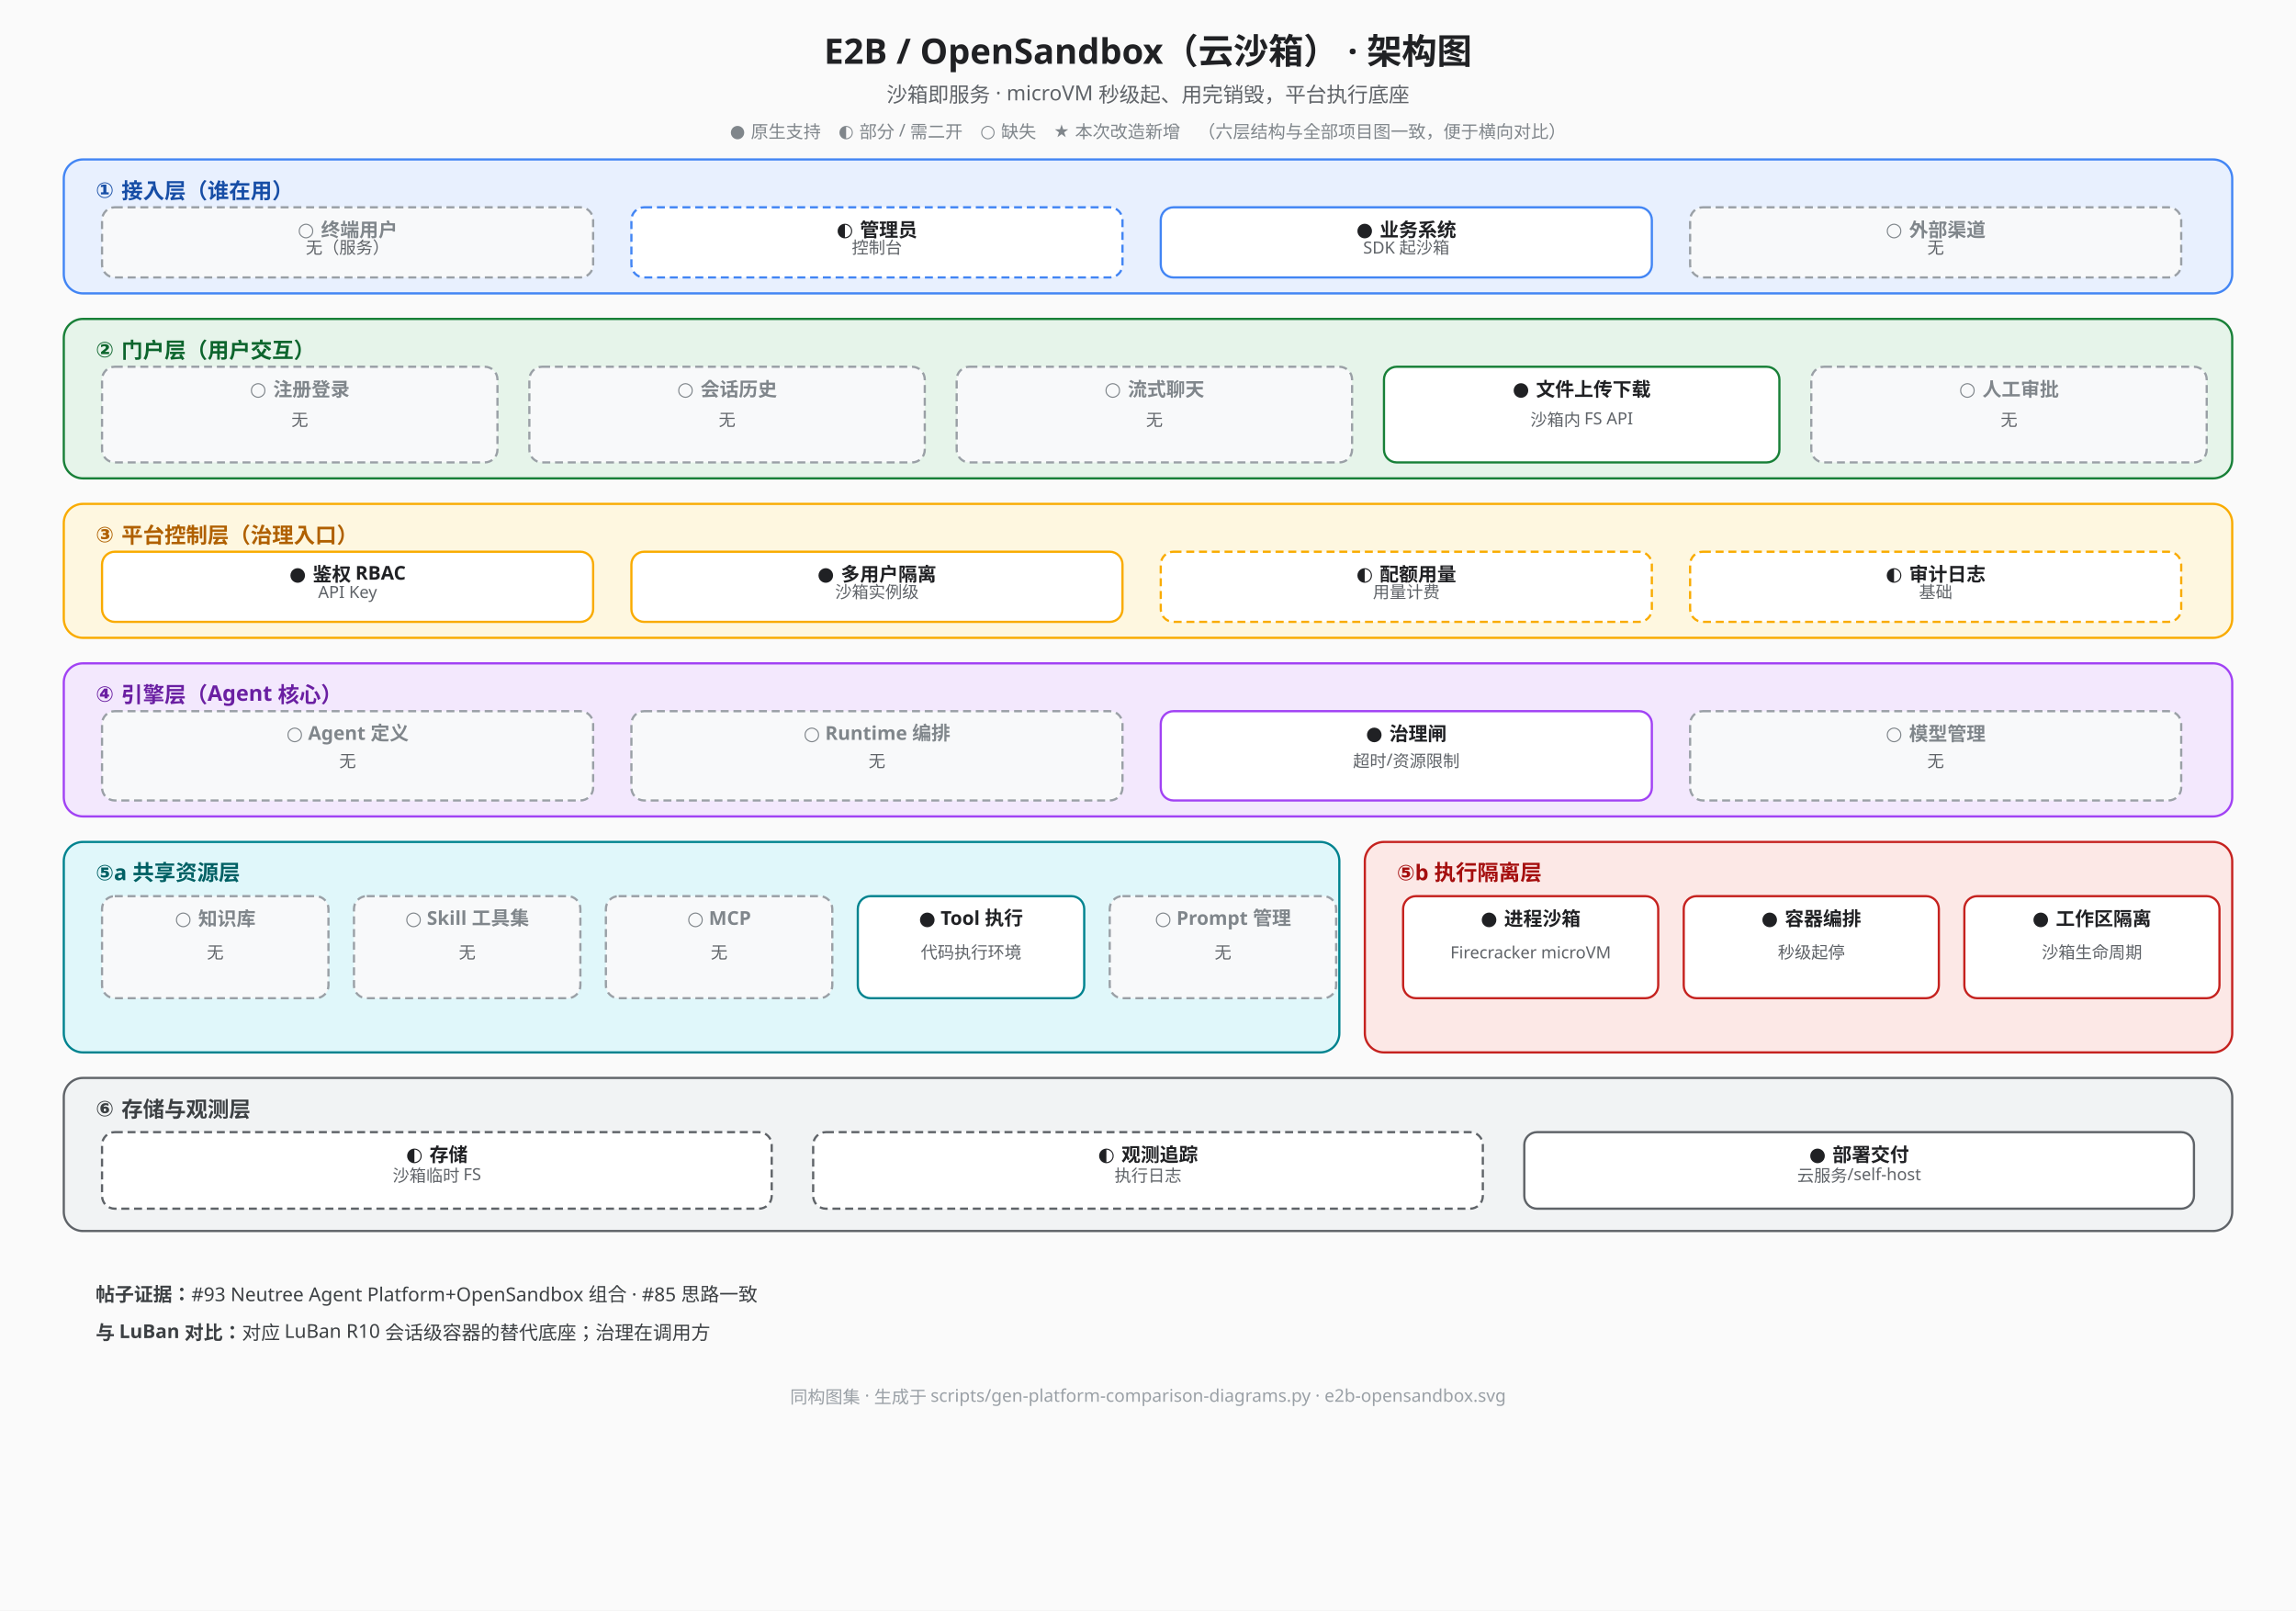
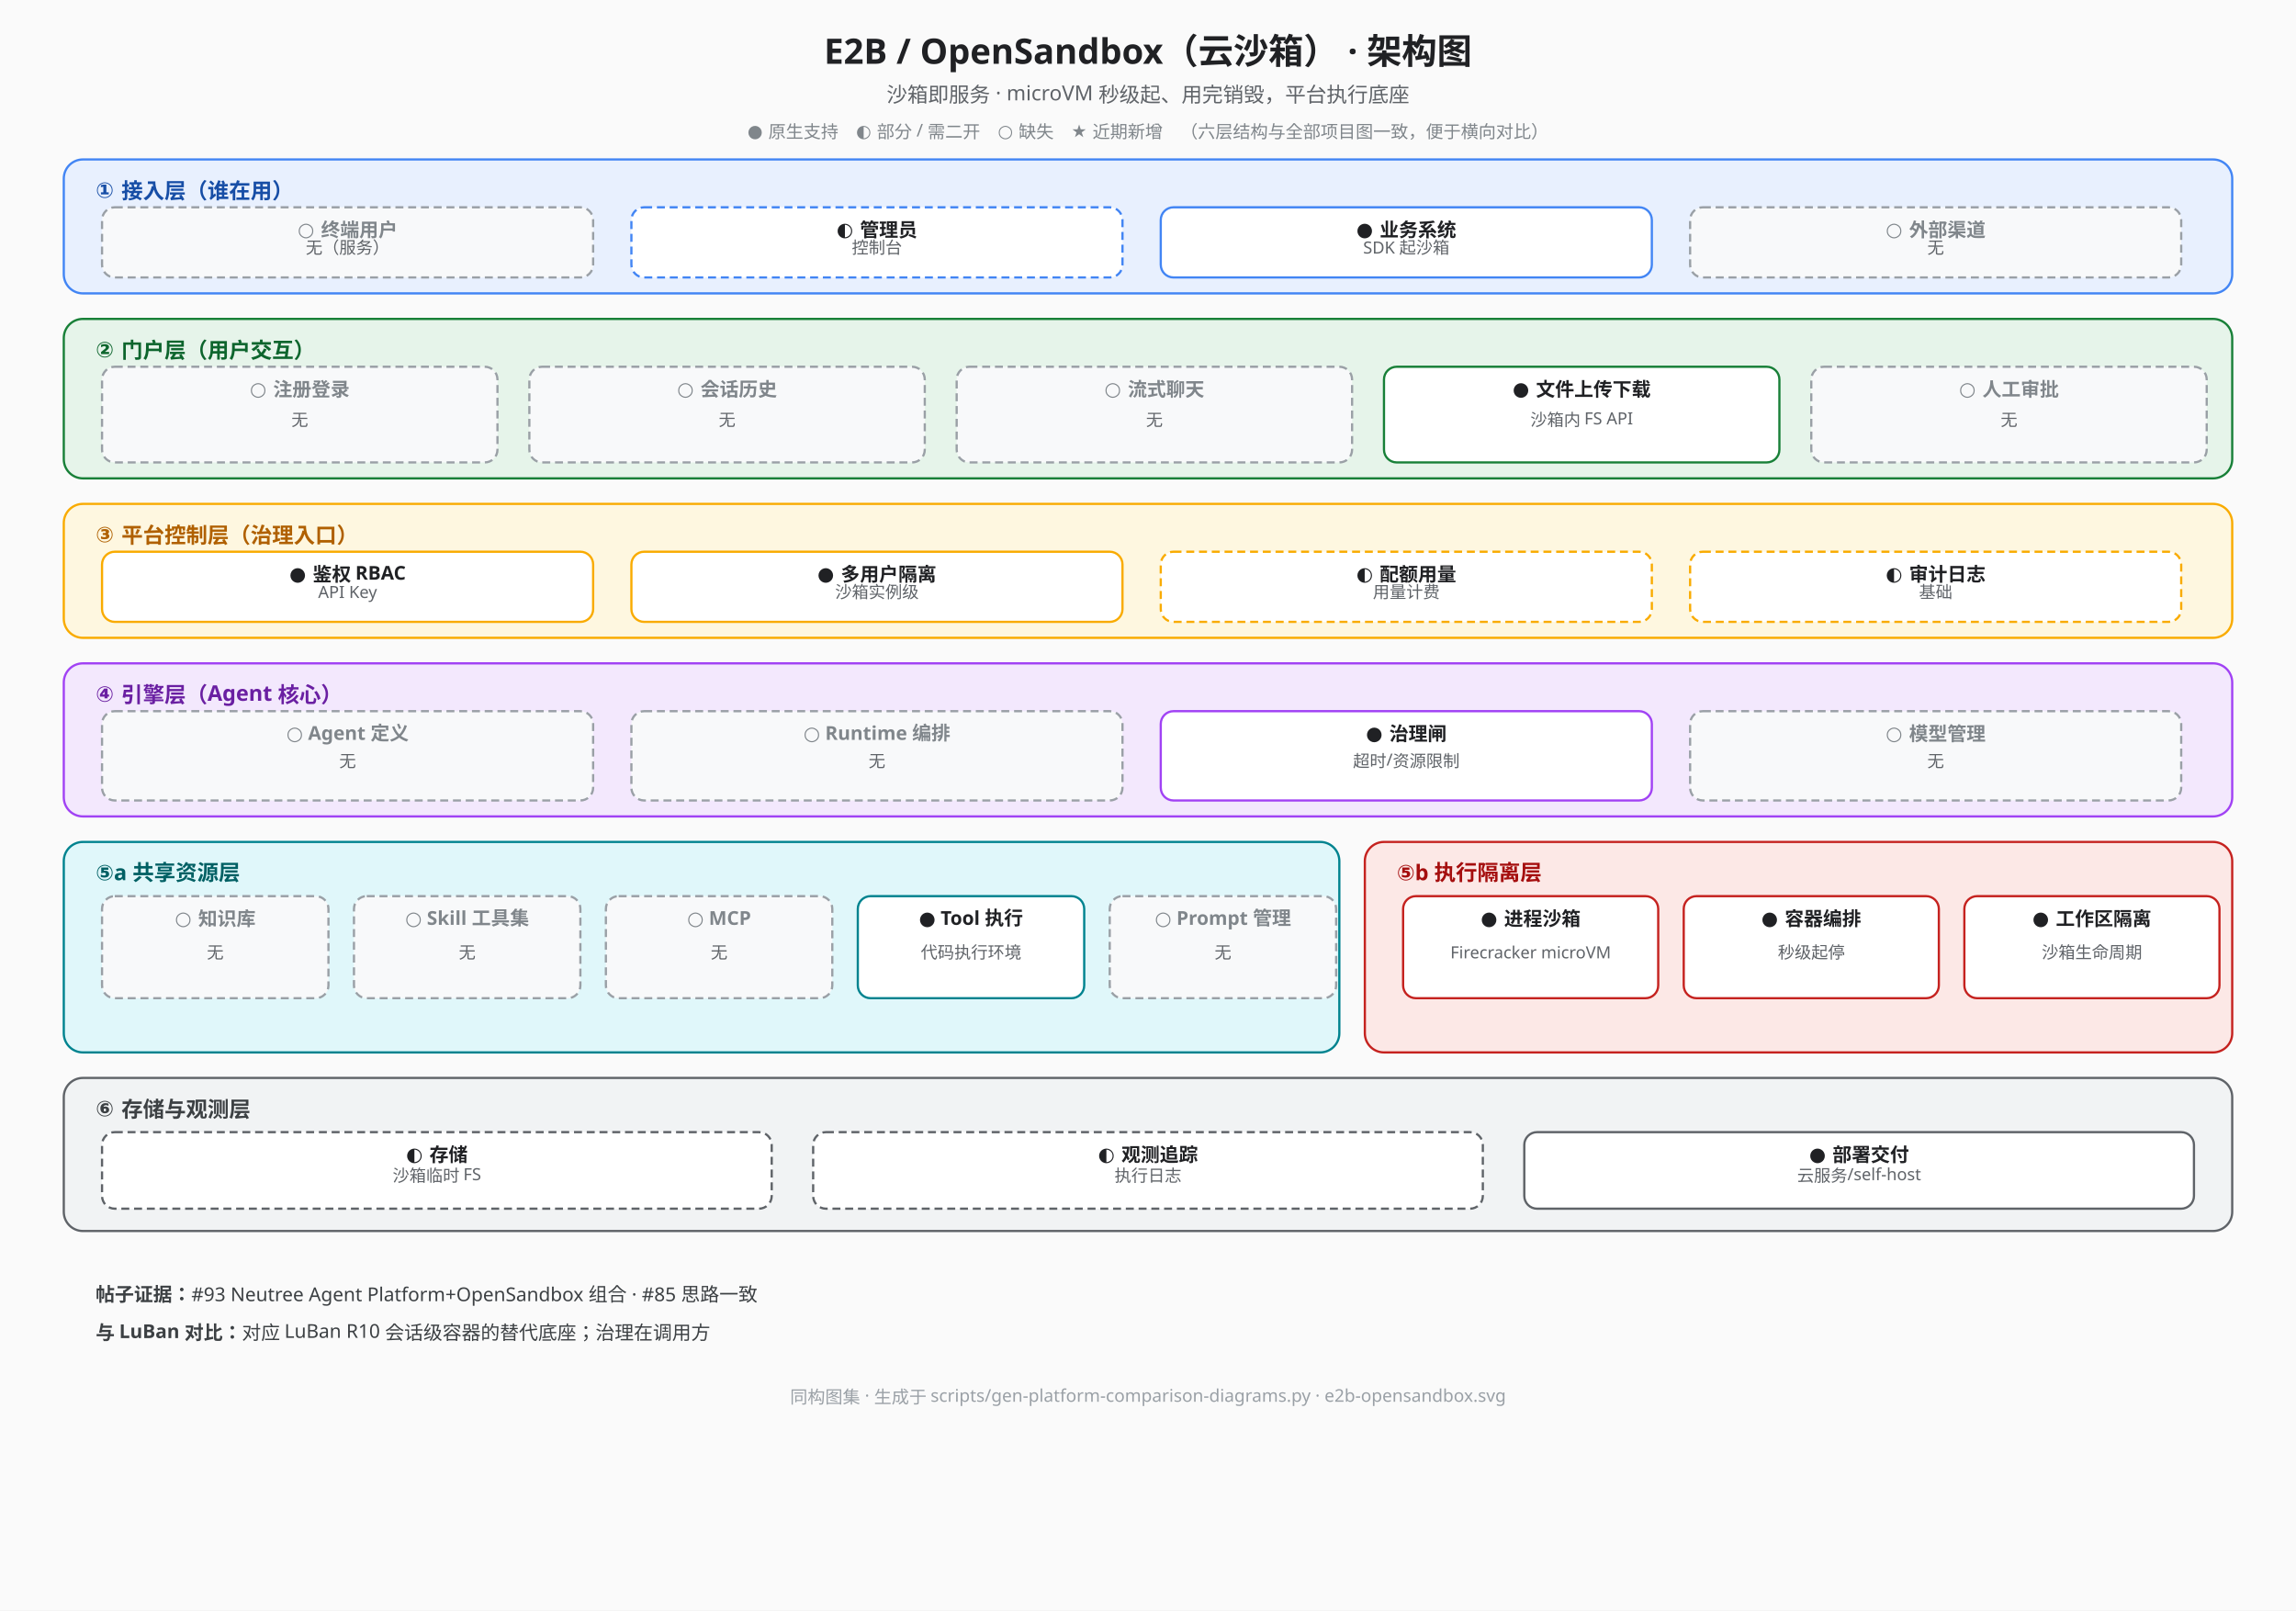
<svg xmlns="http://www.w3.org/2000/svg" width="1440" height="1010" viewBox="0 0 1440 1010" font-family="'PingFang SC','Microsoft YaHei',sans-serif">
  <rect width="1440" height="1010" fill="#FAFAFA" />
  <text x="720.0" y="40" text-anchor="middle" font-size="22" font-weight="700" fill="#202124">E2B / OpenSandbox（云沙箱） · 架构图</text>
  <text x="720.0" y="64" text-anchor="middle" font-size="13" fill="#5F6368">沙箱即服务 · microVM 秒级起、用完销毁，平台执行底座</text>
-   <text x="720.0" y="86" text-anchor="middle" font-size="11" fill="#80868B">● 原生支持　◐ 部分 / 需二开　○ 缺失　★ 本次改造新增　（六层结构与全部项目图一致，便于横向对比）</text>
+   <text x="720.0" y="86" text-anchor="middle" font-size="11" fill="#80868B">● 原生支持　◐ 部分 / 需二开　○ 缺失　★ 近期新增　（六层结构与全部项目图一致，便于横向对比）</text>
  <rect x="40" y="100" width="1360" height="84" rx="12" fill="#E8F0FE" stroke="#4285F4" stroke-width="1.4" />
  <text x="60" y="124" font-size="13.5" font-weight="700" fill="#174EA6">① 接入层（谁在用）</text>
  <rect x="64" y="130" width="308" height="44" rx="8" fill="#F8F9FA" stroke="#9AA0A6" stroke-dasharray="5 3" stroke-width="1.4" />
  <text x="218.0" y="148" text-anchor="middle" font-size="12" font-weight="600" fill="#80868B">○ 终端用户</text>
  <text x="218.0" y="159.0" text-anchor="middle" font-size="10.5" fill="#5F6368">无（服务）</text>
  <rect x="396" y="130" width="308" height="44" rx="8" fill="#FFFFFF" stroke="#4285F4" stroke-dasharray="5 3" stroke-width="1.4" />
  <text x="550.0" y="148" text-anchor="middle" font-size="12" font-weight="600" fill="#202124">◐ 管理员</text>
  <text x="550.0" y="159.0" text-anchor="middle" font-size="10.5" fill="#5F6368">控制台</text>
  <rect x="728" y="130" width="308" height="44" rx="8" fill="#FFFFFF" stroke="#4285F4" stroke-width="1.4" />
  <text x="882.0" y="148" text-anchor="middle" font-size="12" font-weight="600" fill="#202124">● 业务系统</text>
  <text x="882.0" y="159.0" text-anchor="middle" font-size="10.5" fill="#5F6368">SDK 起沙箱</text>
  <rect x="1060" y="130" width="308" height="44" rx="8" fill="#F8F9FA" stroke="#9AA0A6" stroke-dasharray="5 3" stroke-width="1.4" />
  <text x="1214.0" y="148" text-anchor="middle" font-size="12" font-weight="600" fill="#80868B">○ 外部渠道</text>
  <text x="1214.0" y="159.0" text-anchor="middle" font-size="10.5" fill="#5F6368">无</text>
  <rect x="40" y="200" width="1360" height="100" rx="12" fill="#E6F4EA" stroke="#188038" stroke-width="1.4" />
  <text x="60" y="224" font-size="13.5" font-weight="700" fill="#0D652D">② 门户层（用户交互）</text>
  <rect x="64" y="230" width="248" height="60" rx="8" fill="#F8F9FA" stroke="#9AA0A6" stroke-dasharray="5 3" stroke-width="1.4" />
  <text x="188.0" y="248" text-anchor="middle" font-size="12" font-weight="600" fill="#80868B">○ 注册登录</text>
  <text x="188.0" y="267.0" text-anchor="middle" font-size="10.5" fill="#5F6368">无</text>
  <rect x="332" y="230" width="248" height="60" rx="8" fill="#F8F9FA" stroke="#9AA0A6" stroke-dasharray="5 3" stroke-width="1.4" />
  <text x="456.0" y="248" text-anchor="middle" font-size="12" font-weight="600" fill="#80868B">○ 会话历史</text>
  <text x="456.0" y="267.0" text-anchor="middle" font-size="10.5" fill="#5F6368">无</text>
  <rect x="600" y="230" width="248" height="60" rx="8" fill="#F8F9FA" stroke="#9AA0A6" stroke-dasharray="5 3" stroke-width="1.4" />
  <text x="724.0" y="248" text-anchor="middle" font-size="12" font-weight="600" fill="#80868B">○ 流式聊天</text>
  <text x="724.0" y="267.0" text-anchor="middle" font-size="10.5" fill="#5F6368">无</text>
  <rect x="868" y="230" width="248" height="60" rx="8" fill="#FFFFFF" stroke="#188038" stroke-width="1.4" />
  <text x="992.0" y="248" text-anchor="middle" font-size="12" font-weight="600" fill="#202124">● 文件上传下载</text>
  <text x="992.0" y="267.0" text-anchor="middle" font-size="10.5" fill="#5F6368">沙箱内 FS API</text>
  <rect x="1136" y="230" width="248" height="60" rx="8" fill="#F8F9FA" stroke="#9AA0A6" stroke-dasharray="5 3" stroke-width="1.4" />
  <text x="1260.0" y="248" text-anchor="middle" font-size="12" font-weight="600" fill="#80868B">○ 人工审批</text>
  <text x="1260.0" y="267.0" text-anchor="middle" font-size="10.5" fill="#5F6368">无</text>
  <rect x="40" y="316" width="1360" height="84" rx="12" fill="#FEF7E0" stroke="#F9AB00" stroke-width="1.4" />
  <text x="60" y="340" font-size="13.5" font-weight="700" fill="#B06000">③ 平台控制层（治理入口）</text>
  <rect x="64" y="346" width="308" height="44" rx="8" fill="#FFFFFF" stroke="#F9AB00" stroke-width="1.4" />
  <text x="218.0" y="364" text-anchor="middle" font-size="12" font-weight="600" fill="#202124">● 鉴权 RBAC</text>
  <text x="218.0" y="375.0" text-anchor="middle" font-size="10.5" fill="#5F6368">API Key</text>
  <rect x="396" y="346" width="308" height="44" rx="8" fill="#FFFFFF" stroke="#F9AB00" stroke-width="1.4" />
  <text x="550.0" y="364" text-anchor="middle" font-size="12" font-weight="600" fill="#202124">● 多用户隔离</text>
  <text x="550.0" y="375.0" text-anchor="middle" font-size="10.5" fill="#5F6368">沙箱实例级</text>
  <rect x="728" y="346" width="308" height="44" rx="8" fill="#FFFFFF" stroke="#F9AB00" stroke-dasharray="5 3" stroke-width="1.4" />
  <text x="882.0" y="364" text-anchor="middle" font-size="12" font-weight="600" fill="#202124">◐ 配额用量</text>
  <text x="882.0" y="375.0" text-anchor="middle" font-size="10.5" fill="#5F6368">用量计费</text>
  <rect x="1060" y="346" width="308" height="44" rx="8" fill="#FFFFFF" stroke="#F9AB00" stroke-dasharray="5 3" stroke-width="1.4" />
  <text x="1214.0" y="364" text-anchor="middle" font-size="12" font-weight="600" fill="#202124">◐ 审计日志</text>
  <text x="1214.0" y="375.0" text-anchor="middle" font-size="10.5" fill="#5F6368">基础</text>
  <rect x="40" y="416" width="1360" height="96" rx="12" fill="#F3E8FD" stroke="#A142F4" stroke-width="1.4" />
  <text x="60" y="440" font-size="13.5" font-weight="700" fill="#6A1FA2">④ 引擎层（Agent 核心）</text>
  <rect x="64" y="446" width="308" height="56" rx="8" fill="#F8F9FA" stroke="#9AA0A6" stroke-dasharray="5 3" stroke-width="1.4" />
  <text x="218.0" y="464" text-anchor="middle" font-size="12" font-weight="600" fill="#80868B">○ Agent 定义</text>
  <text x="218.0" y="481.0" text-anchor="middle" font-size="10.5" fill="#5F6368">无</text>
  <rect x="396" y="446" width="308" height="56" rx="8" fill="#F8F9FA" stroke="#9AA0A6" stroke-dasharray="5 3" stroke-width="1.4" />
  <text x="550.0" y="464" text-anchor="middle" font-size="12" font-weight="600" fill="#80868B">○ Runtime 编排</text>
  <text x="550.0" y="481.0" text-anchor="middle" font-size="10.5" fill="#5F6368">无</text>
  <rect x="728" y="446" width="308" height="56" rx="8" fill="#FFFFFF" stroke="#A142F4" stroke-width="1.4" />
  <text x="882.0" y="464" text-anchor="middle" font-size="12" font-weight="600" fill="#202124">● 治理闸</text>
  <text x="882.0" y="481.0" text-anchor="middle" font-size="10.5" fill="#5F6368">超时/资源限制</text>
  <rect x="1060" y="446" width="308" height="56" rx="8" fill="#F8F9FA" stroke="#9AA0A6" stroke-dasharray="5 3" stroke-width="1.4" />
  <text x="1214.0" y="464" text-anchor="middle" font-size="12" font-weight="600" fill="#80868B">○ 模型管理</text>
  <text x="1214.0" y="481.0" text-anchor="middle" font-size="10.5" fill="#5F6368">无</text>
  <rect x="40" y="528" width="800" height="132" rx="12" fill="#E0F7FA" stroke="#00838F" stroke-width="1.4" />
  <text x="60" y="552" font-size="13.5" font-weight="700" fill="#006064">⑤a 共享资源层</text>
  <rect x="64" y="562" width="142" height="64" rx="8" fill="#F8F9FA" stroke="#9AA0A6" stroke-dasharray="5 3" stroke-width="1.4" />
  <text x="135.0" y="580" text-anchor="middle" font-size="12" font-weight="600" fill="#80868B">○ 知识库</text>
  <text x="135.0" y="601.0" text-anchor="middle" font-size="10.5" fill="#5F6368">无</text>
  <rect x="222" y="562" width="142" height="64" rx="8" fill="#F8F9FA" stroke="#9AA0A6" stroke-dasharray="5 3" stroke-width="1.4" />
  <text x="293.0" y="580" text-anchor="middle" font-size="12" font-weight="600" fill="#80868B">○ Skill 工具集</text>
  <text x="293.0" y="601.0" text-anchor="middle" font-size="10.5" fill="#5F6368">无</text>
  <rect x="380" y="562" width="142" height="64" rx="8" fill="#F8F9FA" stroke="#9AA0A6" stroke-dasharray="5 3" stroke-width="1.4" />
  <text x="451.0" y="580" text-anchor="middle" font-size="12" font-weight="600" fill="#80868B">○ MCP</text>
  <text x="451.0" y="601.0" text-anchor="middle" font-size="10.5" fill="#5F6368">无</text>
  <rect x="538" y="562" width="142" height="64" rx="8" fill="#FFFFFF" stroke="#00838F" stroke-width="1.4" />
  <text x="609.0" y="580" text-anchor="middle" font-size="12" font-weight="600" fill="#202124">● Tool 执行</text>
  <text x="609.0" y="601.0" text-anchor="middle" font-size="10.5" fill="#5F6368">代码执行环境</text>
  <rect x="696" y="562" width="142" height="64" rx="8" fill="#F8F9FA" stroke="#9AA0A6" stroke-dasharray="5 3" stroke-width="1.4" />
  <text x="767.0" y="580" text-anchor="middle" font-size="12" font-weight="600" fill="#80868B">○ Prompt 管理</text>
  <text x="767.0" y="601.0" text-anchor="middle" font-size="10.5" fill="#5F6368">无</text>
  <rect x="856" y="528" width="544" height="132" rx="12" fill="#FCE8E6" stroke="#C5221F" stroke-width="1.4" />
  <text x="876" y="552" font-size="13.5" font-weight="700" fill="#A50E0E">⑤b 执行隔离层</text>
  <rect x="880" y="562" width="160" height="64" rx="8" fill="#FFFFFF" stroke="#C5221F" stroke-width="1.4" />
  <text x="960.0" y="580" text-anchor="middle" font-size="12" font-weight="600" fill="#202124">● 进程沙箱</text>
  <text x="960.0" y="601.0" text-anchor="middle" font-size="10.5" fill="#5F6368">Firecracker microVM</text>
  <rect x="1056" y="562" width="160" height="64" rx="8" fill="#FFFFFF" stroke="#C5221F" stroke-width="1.4" />
  <text x="1136.0" y="580" text-anchor="middle" font-size="12" font-weight="600" fill="#202124">● 容器编排</text>
  <text x="1136.0" y="601.0" text-anchor="middle" font-size="10.5" fill="#5F6368">秒级起停</text>
  <rect x="1232" y="562" width="160" height="64" rx="8" fill="#FFFFFF" stroke="#C5221F" stroke-width="1.4" />
  <text x="1312.0" y="580" text-anchor="middle" font-size="12" font-weight="600" fill="#202124">● 工作区隔离</text>
  <text x="1312.0" y="601.0" text-anchor="middle" font-size="10.5" fill="#5F6368">沙箱生命周期</text>
  <rect x="40" y="676" width="1360" height="96" rx="12" fill="#F1F3F4" stroke="#5F6368" stroke-width="1.4" />
  <text x="60" y="700" font-size="13.5" font-weight="700" fill="#3C4043">⑥ 存储与观测层</text>
  <rect x="64" y="710" width="420" height="48" rx="8" fill="#FFFFFF" stroke="#5F6368" stroke-dasharray="5 3" stroke-width="1.4" />
  <text x="274.0" y="728" text-anchor="middle" font-size="12" font-weight="600" fill="#202124">◐ 存储</text>
  <text x="274.0" y="741.0" text-anchor="middle" font-size="10.5" fill="#5F6368">沙箱临时 FS</text>
  <rect x="510" y="710" width="420" height="48" rx="8" fill="#FFFFFF" stroke="#5F6368" stroke-dasharray="5 3" stroke-width="1.4" />
  <text x="720.0" y="728" text-anchor="middle" font-size="12" font-weight="600" fill="#202124">◐ 观测追踪</text>
  <text x="720.0" y="741.0" text-anchor="middle" font-size="10.5" fill="#5F6368">执行日志</text>
  <rect x="956" y="710" width="420" height="48" rx="8" fill="#FFFFFF" stroke="#5F6368" stroke-width="1.4" />
  <text x="1166.0" y="728" text-anchor="middle" font-size="12" font-weight="600" fill="#202124">● 部署交付</text>
  <text x="1166.0" y="741.0" text-anchor="middle" font-size="10.5" fill="#5F6368">云服务/self-host</text>
  <text x="60" y="816" font-size="12" fill="#3C4043">
    <tspan font-weight="700">帖子证据：</tspan>#93 Neutree Agent Platform+OpenSandbox 组合 · #85 思路一致</text>
  <text x="60" y="840" font-size="12" fill="#3C4043">
    <tspan font-weight="700">与 LuBan 对比：</tspan>对应 LuBan R10 会话级容器的替代底座；治理在调用方</text>
  <text x="720.0" y="880" text-anchor="middle" font-size="11" fill="#9AA0A6">同构图集 · 生成于 scripts/gen-platform-comparison-diagrams.py · e2b-opensandbox.svg</text>
</svg>
